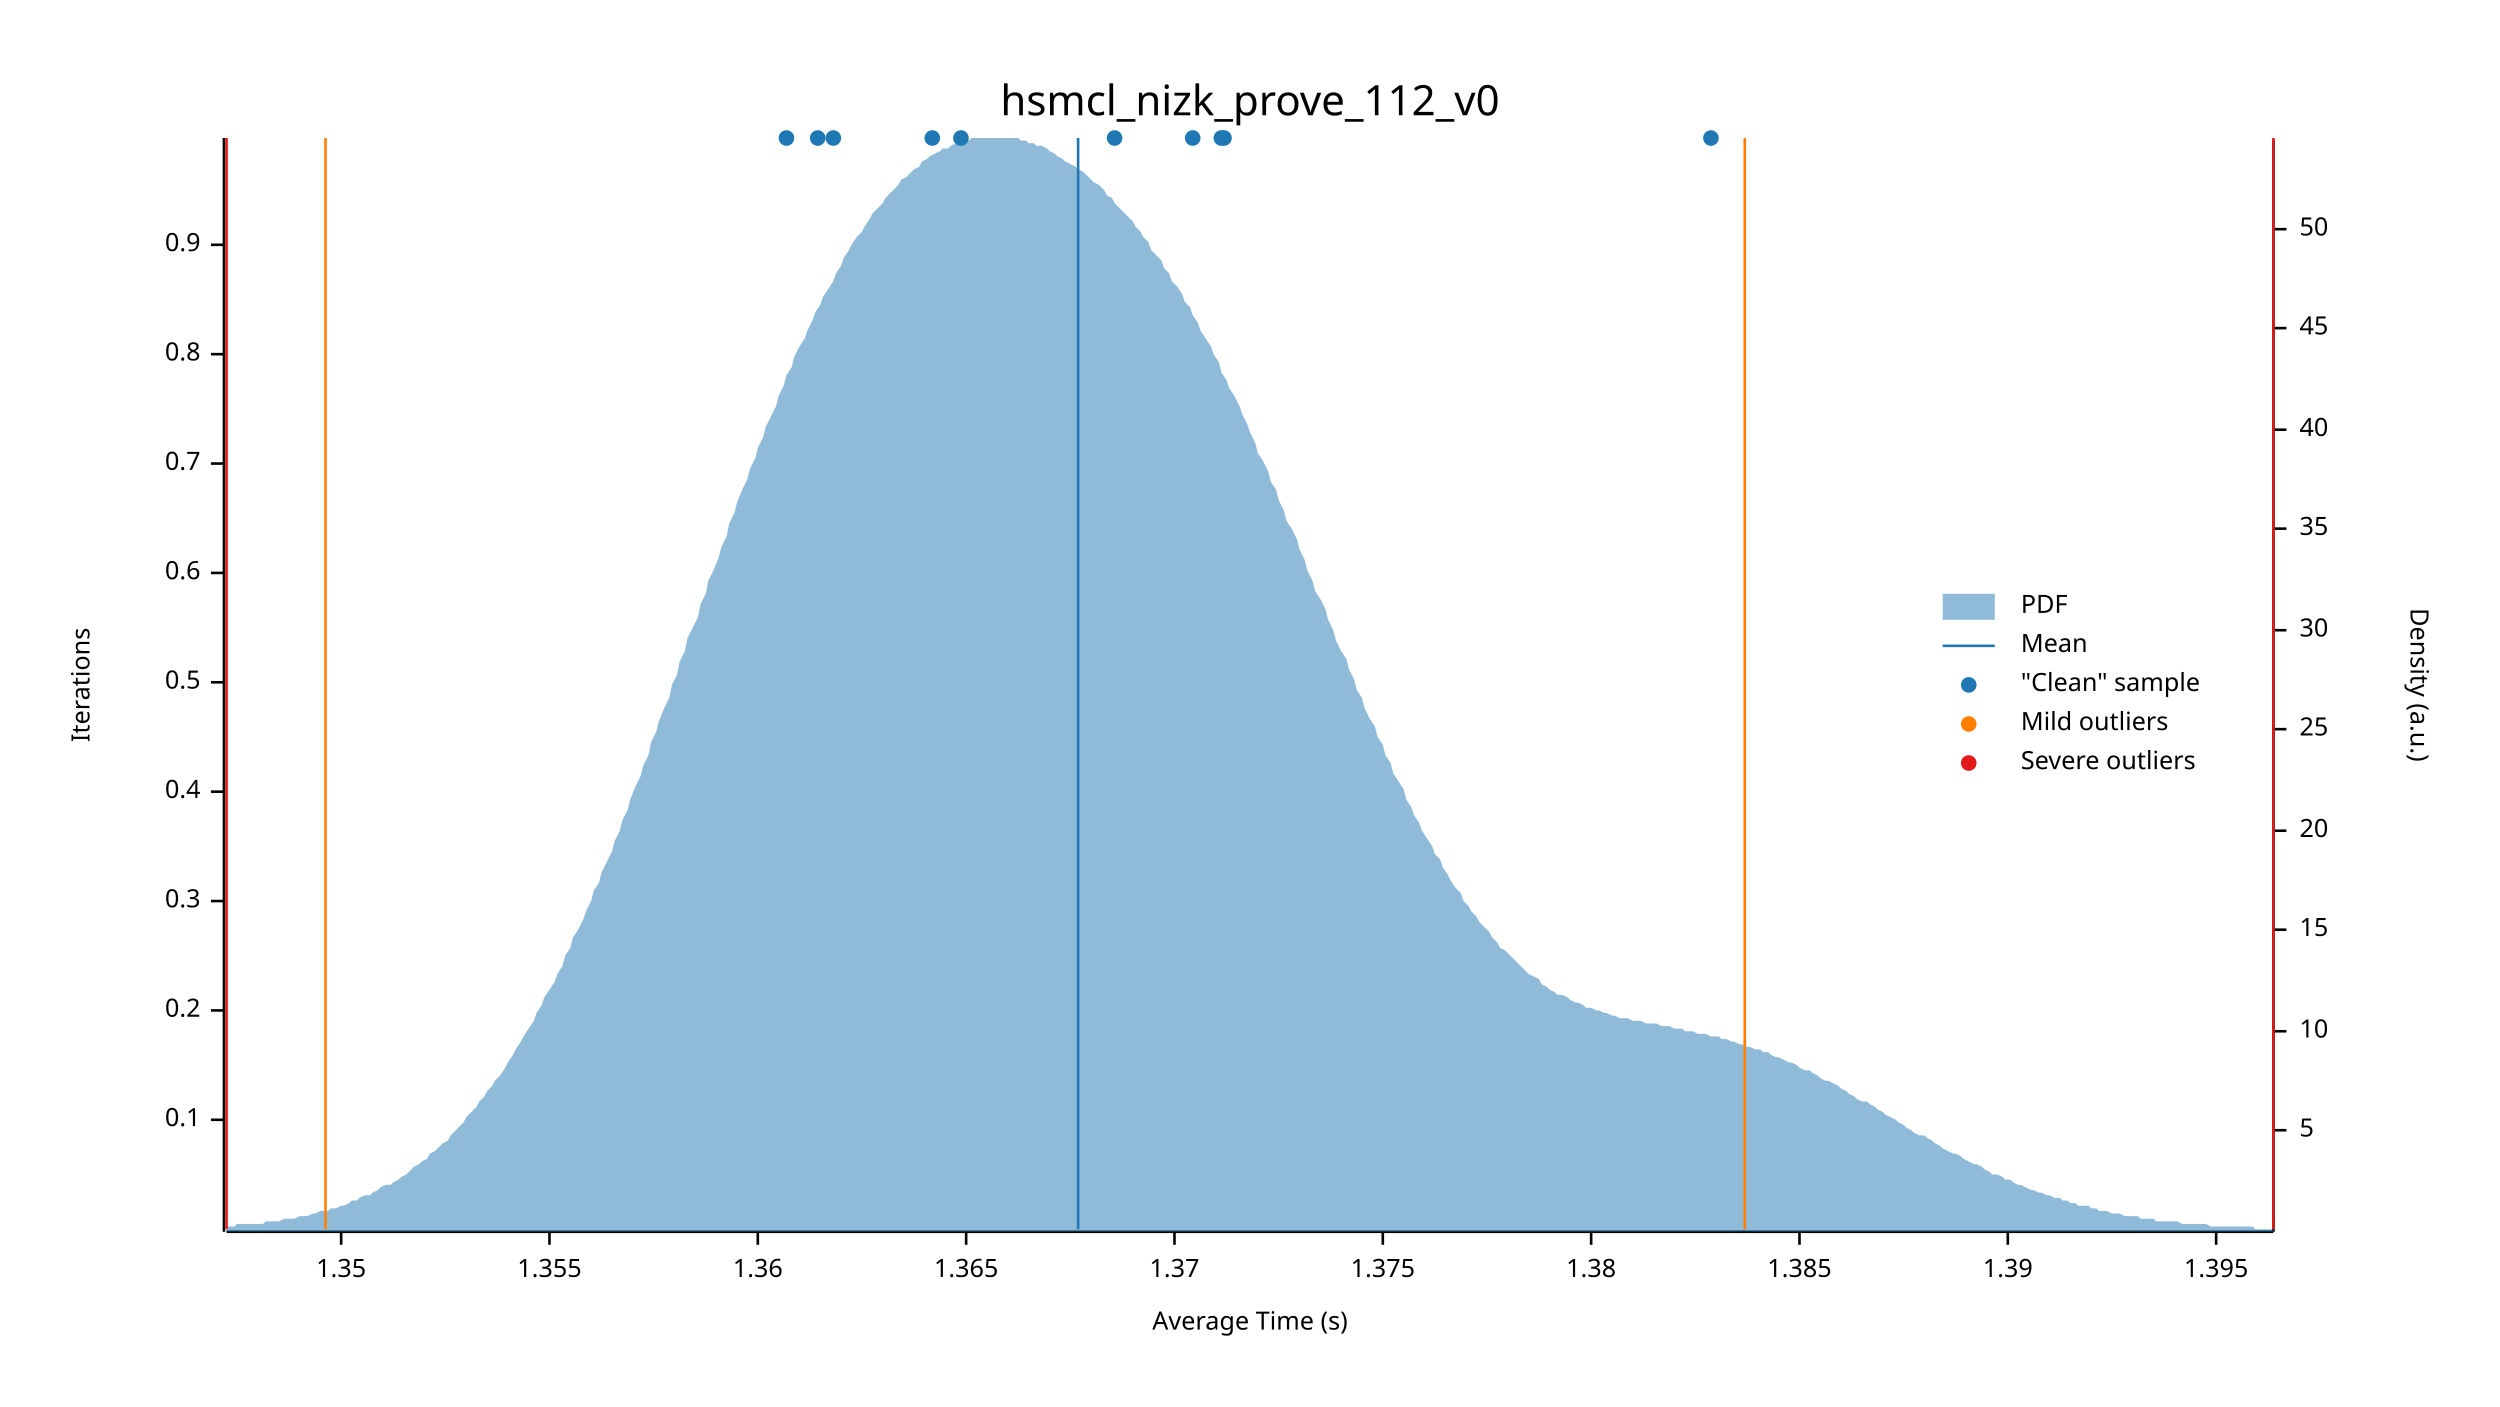
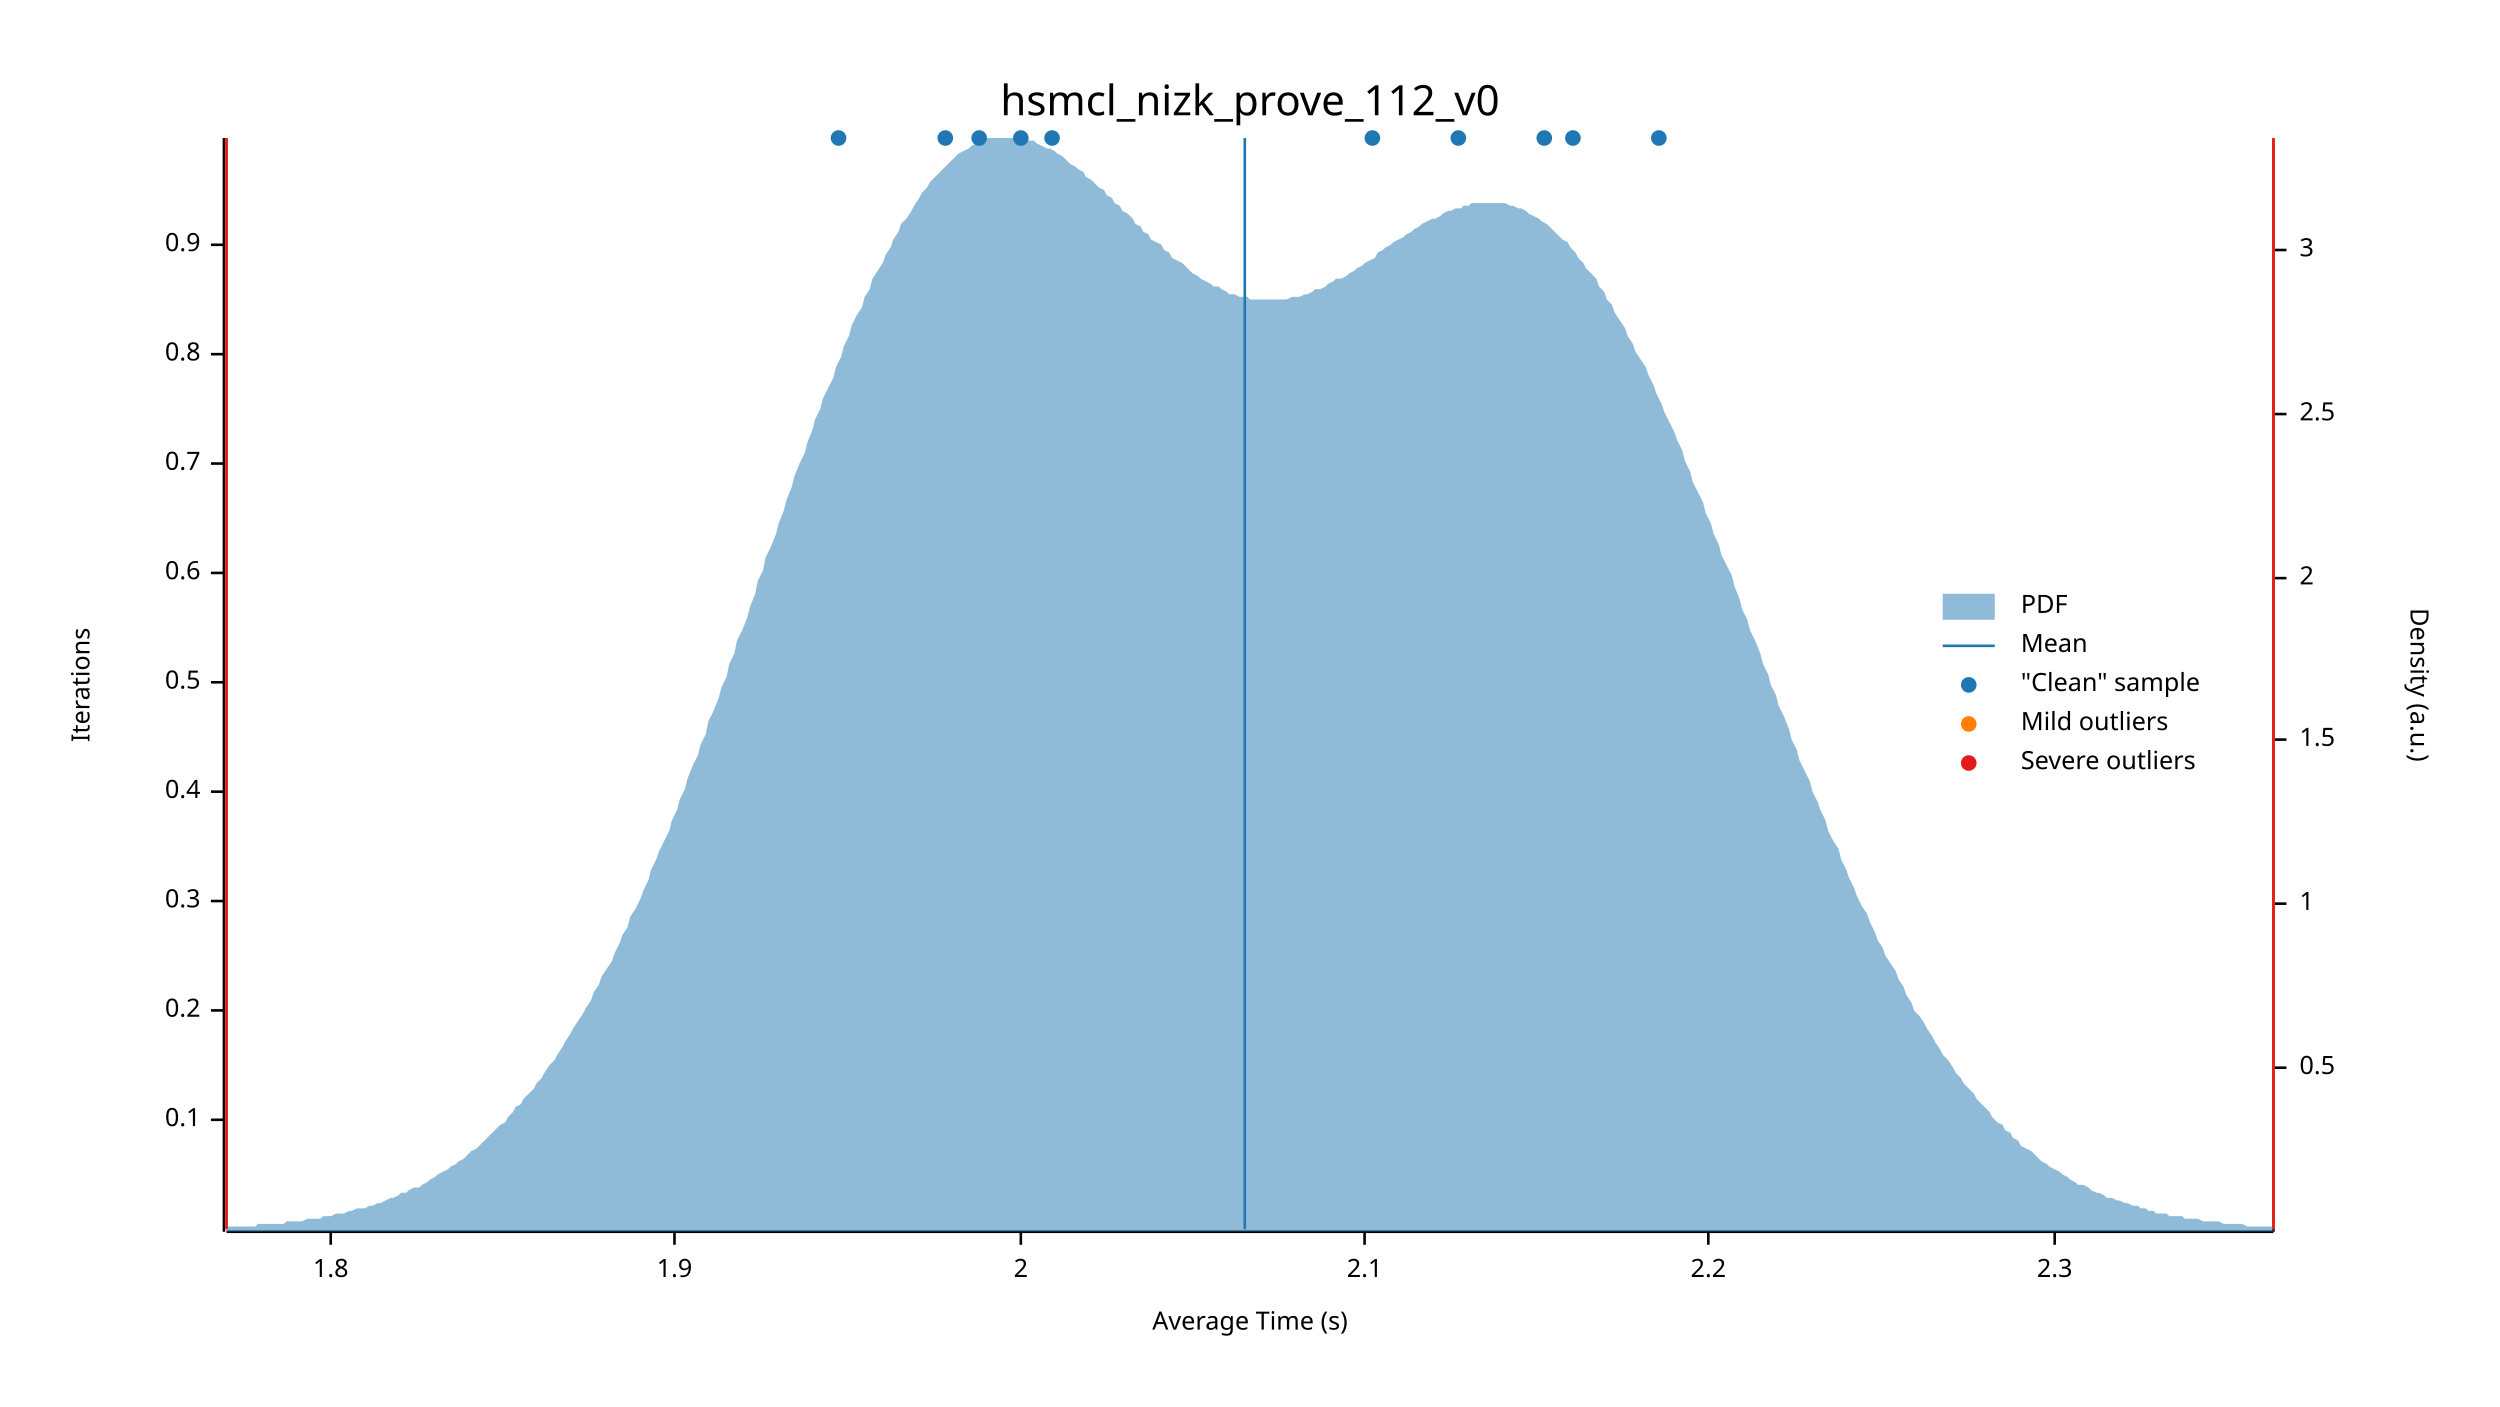
<svg xmlns="http://www.w3.org/2000/svg" width="960" height="540" viewBox="0 0 960 540">
  <text x="480" y="32" dy="0.76em" text-anchor="middle" font-family="sans-serif" font-size="16.129" opacity="1" fill="#000000">
hsmcl_nizk_prove_112_v0
</text>
  <text x="27" y="263" dy="0.76em" text-anchor="middle" font-family="sans-serif" font-size="9.677" opacity="1" fill="#000000" transform="rotate(270, 27, 263)">
Iterations
</text>
  <text x="480" y="513" dy="-0.5ex" text-anchor="middle" font-family="sans-serif" font-size="9.677" opacity="1" fill="#000000">
Average Time (s)
</text>
  <polyline fill="none" opacity="1" stroke="#000000" stroke-width="1" points="86,53 86,473 " />
  <text x="77" y="430" dy="0.5ex" text-anchor="end" font-family="sans-serif" font-size="9.677" opacity="1" fill="#000000">
0.1
</text>
  <polyline fill="none" opacity="1" stroke="#000000" stroke-width="1" points="81,430 86,430 " />
  <text x="77" y="388" dy="0.5ex" text-anchor="end" font-family="sans-serif" font-size="9.677" opacity="1" fill="#000000">
0.2
</text>
  <polyline fill="none" opacity="1" stroke="#000000" stroke-width="1" points="81,388 86,388 " />
  <text x="77" y="346" dy="0.5ex" text-anchor="end" font-family="sans-serif" font-size="9.677" opacity="1" fill="#000000">
0.3
</text>
  <polyline fill="none" opacity="1" stroke="#000000" stroke-width="1" points="81,346 86,346 " />
  <text x="77" y="304" dy="0.5ex" text-anchor="end" font-family="sans-serif" font-size="9.677" opacity="1" fill="#000000">
0.4
</text>
  <polyline fill="none" opacity="1" stroke="#000000" stroke-width="1" points="81,304 86,304 " />
  <text x="77" y="262" dy="0.5ex" text-anchor="end" font-family="sans-serif" font-size="9.677" opacity="1" fill="#000000">
0.5
</text>
  <polyline fill="none" opacity="1" stroke="#000000" stroke-width="1" points="81,262 86,262 " />
  <text x="77" y="220" dy="0.5ex" text-anchor="end" font-family="sans-serif" font-size="9.677" opacity="1" fill="#000000">
0.6
</text>
  <polyline fill="none" opacity="1" stroke="#000000" stroke-width="1" points="81,220 86,220 " />
  <text x="77" y="178" dy="0.5ex" text-anchor="end" font-family="sans-serif" font-size="9.677" opacity="1" fill="#000000">
0.7
</text>
  <polyline fill="none" opacity="1" stroke="#000000" stroke-width="1" points="81,178 86,178 " />
  <text x="77" y="136" dy="0.5ex" text-anchor="end" font-family="sans-serif" font-size="9.677" opacity="1" fill="#000000">
0.8
</text>
  <polyline fill="none" opacity="1" stroke="#000000" stroke-width="1" points="81,136 86,136 " />
  <text x="77" y="94" dy="0.5ex" text-anchor="end" font-family="sans-serif" font-size="9.677" opacity="1" fill="#000000">
0.9
</text>
  <polyline fill="none" opacity="1" stroke="#000000" stroke-width="1" points="81,94 86,94 " />
  <polyline fill="none" opacity="1" stroke="#000000" stroke-width="1" points="87,473 873,473 " />
-   <text x="131" y="483" dy="0.76em" text-anchor="middle" font-family="sans-serif" font-size="9.677" opacity="1" fill="#000000">
- 1.35
+   <text x="127" y="483" dy="0.76em" text-anchor="middle" font-family="sans-serif" font-size="9.677" opacity="1" fill="#000000">
+ 1.8
</text>
-   <polyline fill="none" opacity="1" stroke="#000000" stroke-width="1" points="131,473 131,478 " />
-   <text x="211" y="483" dy="0.76em" text-anchor="middle" font-family="sans-serif" font-size="9.677" opacity="1" fill="#000000">
- 1.355
+   <polyline fill="none" opacity="1" stroke="#000000" stroke-width="1" points="127,473 127,478 " />
+   <text x="259" y="483" dy="0.76em" text-anchor="middle" font-family="sans-serif" font-size="9.677" opacity="1" fill="#000000">
+ 1.9
</text>
-   <polyline fill="none" opacity="1" stroke="#000000" stroke-width="1" points="211,473 211,478 " />
-   <text x="291" y="483" dy="0.76em" text-anchor="middle" font-family="sans-serif" font-size="9.677" opacity="1" fill="#000000">
- 1.36
+   <polyline fill="none" opacity="1" stroke="#000000" stroke-width="1" points="259,473 259,478 " />
+   <text x="392" y="483" dy="0.76em" text-anchor="middle" font-family="sans-serif" font-size="9.677" opacity="1" fill="#000000">
+ 2
</text>
-   <polyline fill="none" opacity="1" stroke="#000000" stroke-width="1" points="291,473 291,478 " />
-   <text x="371" y="483" dy="0.76em" text-anchor="middle" font-family="sans-serif" font-size="9.677" opacity="1" fill="#000000">
- 1.365
+   <polyline fill="none" opacity="1" stroke="#000000" stroke-width="1" points="392,473 392,478 " />
+   <text x="524" y="483" dy="0.76em" text-anchor="middle" font-family="sans-serif" font-size="9.677" opacity="1" fill="#000000">
+ 2.1
</text>
-   <polyline fill="none" opacity="1" stroke="#000000" stroke-width="1" points="371,473 371,478 " />
-   <text x="451" y="483" dy="0.76em" text-anchor="middle" font-family="sans-serif" font-size="9.677" opacity="1" fill="#000000">
- 1.37
+   <polyline fill="none" opacity="1" stroke="#000000" stroke-width="1" points="524,473 524,478 " />
+   <text x="656" y="483" dy="0.76em" text-anchor="middle" font-family="sans-serif" font-size="9.677" opacity="1" fill="#000000">
+ 2.2
</text>
-   <polyline fill="none" opacity="1" stroke="#000000" stroke-width="1" points="451,473 451,478 " />
-   <text x="531" y="483" dy="0.76em" text-anchor="middle" font-family="sans-serif" font-size="9.677" opacity="1" fill="#000000">
- 1.375
+   <polyline fill="none" opacity="1" stroke="#000000" stroke-width="1" points="656,473 656,478 " />
+   <text x="789" y="483" dy="0.76em" text-anchor="middle" font-family="sans-serif" font-size="9.677" opacity="1" fill="#000000">
+ 2.3
</text>
-   <polyline fill="none" opacity="1" stroke="#000000" stroke-width="1" points="531,473 531,478 " />
-   <text x="611" y="483" dy="0.76em" text-anchor="middle" font-family="sans-serif" font-size="9.677" opacity="1" fill="#000000">
- 1.38
- </text>
-   <polyline fill="none" opacity="1" stroke="#000000" stroke-width="1" points="611,473 611,478 " />
-   <text x="691" y="483" dy="0.76em" text-anchor="middle" font-family="sans-serif" font-size="9.677" opacity="1" fill="#000000">
- 1.385
- </text>
-   <polyline fill="none" opacity="1" stroke="#000000" stroke-width="1" points="691,473 691,478 " />
-   <text x="771" y="483" dy="0.76em" text-anchor="middle" font-family="sans-serif" font-size="9.677" opacity="1" fill="#000000">
- 1.39
- </text>
-   <polyline fill="none" opacity="1" stroke="#000000" stroke-width="1" points="771,473 771,478 " />
-   <text x="851" y="483" dy="0.76em" text-anchor="middle" font-family="sans-serif" font-size="9.677" opacity="1" fill="#000000">
- 1.395
- </text>
-   <polyline fill="none" opacity="1" stroke="#000000" stroke-width="1" points="851,473 851,478 " />
+   <polyline fill="none" opacity="1" stroke="#000000" stroke-width="1" points="789,473 789,478 " />
  <text x="933" y="263" dy="0.76em" text-anchor="middle" font-family="sans-serif" font-size="9.677" opacity="1" fill="#000000" transform="rotate(90, 933, 263)">
Density (a.u.)
</text>
  <polyline fill="none" opacity="1" stroke="#000000" stroke-width="1" points="873,54 873,473 " />
-   <text x="883" y="434" dy="0.5ex" text-anchor="start" font-family="sans-serif" font-size="9.677" opacity="1" fill="#000000">
- 5
+   <text x="883" y="410" dy="0.5ex" text-anchor="start" font-family="sans-serif" font-size="9.677" opacity="1" fill="#000000">
+ 0.5
</text>
-   <polyline fill="none" opacity="1" stroke="#000000" stroke-width="1" points="873,434 878,434 " />
-   <text x="883" y="396" dy="0.5ex" text-anchor="start" font-family="sans-serif" font-size="9.677" opacity="1" fill="#000000">
- 10
+   <polyline fill="none" opacity="1" stroke="#000000" stroke-width="1" points="873,410 878,410 " />
+   <text x="883" y="347" dy="0.5ex" text-anchor="start" font-family="sans-serif" font-size="9.677" opacity="1" fill="#000000">
+ 1
</text>
-   <polyline fill="none" opacity="1" stroke="#000000" stroke-width="1" points="873,396 878,396 " />
-   <text x="883" y="357" dy="0.5ex" text-anchor="start" font-family="sans-serif" font-size="9.677" opacity="1" fill="#000000">
- 15
+   <polyline fill="none" opacity="1" stroke="#000000" stroke-width="1" points="873,347 878,347 " />
+   <text x="883" y="284" dy="0.5ex" text-anchor="start" font-family="sans-serif" font-size="9.677" opacity="1" fill="#000000">
+ 1.5
</text>
-   <polyline fill="none" opacity="1" stroke="#000000" stroke-width="1" points="873,357 878,357 " />
-   <text x="883" y="319" dy="0.5ex" text-anchor="start" font-family="sans-serif" font-size="9.677" opacity="1" fill="#000000">
- 20
+   <polyline fill="none" opacity="1" stroke="#000000" stroke-width="1" points="873,284 878,284 " />
+   <text x="883" y="222" dy="0.5ex" text-anchor="start" font-family="sans-serif" font-size="9.677" opacity="1" fill="#000000">
+ 2
</text>
-   <polyline fill="none" opacity="1" stroke="#000000" stroke-width="1" points="873,319 878,319 " />
-   <text x="883" y="280" dy="0.5ex" text-anchor="start" font-family="sans-serif" font-size="9.677" opacity="1" fill="#000000">
- 25
+   <polyline fill="none" opacity="1" stroke="#000000" stroke-width="1" points="873,222 878,222 " />
+   <text x="883" y="159" dy="0.5ex" text-anchor="start" font-family="sans-serif" font-size="9.677" opacity="1" fill="#000000">
+ 2.5
</text>
-   <polyline fill="none" opacity="1" stroke="#000000" stroke-width="1" points="873,280 878,280 " />
-   <text x="883" y="242" dy="0.5ex" text-anchor="start" font-family="sans-serif" font-size="9.677" opacity="1" fill="#000000">
- 30
+   <polyline fill="none" opacity="1" stroke="#000000" stroke-width="1" points="873,159 878,159 " />
+   <text x="883" y="96" dy="0.5ex" text-anchor="start" font-family="sans-serif" font-size="9.677" opacity="1" fill="#000000">
+ 3
</text>
-   <polyline fill="none" opacity="1" stroke="#000000" stroke-width="1" points="873,242 878,242 " />
-   <text x="883" y="203" dy="0.5ex" text-anchor="start" font-family="sans-serif" font-size="9.677" opacity="1" fill="#000000">
- 35
- </text>
-   <polyline fill="none" opacity="1" stroke="#000000" stroke-width="1" points="873,203 878,203 " />
-   <text x="883" y="165" dy="0.5ex" text-anchor="start" font-family="sans-serif" font-size="9.677" opacity="1" fill="#000000">
- 40
- </text>
-   <polyline fill="none" opacity="1" stroke="#000000" stroke-width="1" points="873,165 878,165 " />
-   <text x="883" y="126" dy="0.5ex" text-anchor="start" font-family="sans-serif" font-size="9.677" opacity="1" fill="#000000">
- 45
- </text>
-   <polyline fill="none" opacity="1" stroke="#000000" stroke-width="1" points="873,126 878,126 " />
-   <text x="883" y="88" dy="0.5ex" text-anchor="start" font-family="sans-serif" font-size="9.677" opacity="1" fill="#000000">
- 50
- </text>
-   <polyline fill="none" opacity="1" stroke="#000000" stroke-width="1" points="873,88 878,88 " />
-   <polygon opacity="0.5" fill="#1F78B4" points="87,471 88,471 90,471 91,470 93,470 94,470 96,470 98,470 99,470 101,470 102,469 104,469 105,469 107,469 109,468 110,468 112,468 113,468 115,467 116,467 118,467 120,466 121,466 123,465 124,465 126,465 127,464 129,464 131,463 132,463 134,462 135,461 137,461 138,460 140,459 142,459 143,458 145,457 146,456 148,455 150,455 151,454 153,453 154,452 156,451 157,450 159,448 161,447 162,446 164,445 165,443 167,442 168,441 170,439 172,438 173,436 175,434 176,433 178,431 179,429 181,427 183,425 184,423 186,421 187,419 189,417 190,415 192,413 194,410 195,408 197,405 198,403 200,400 201,398 203,395 205,392 206,389 208,386 209,383 211,380 213,377 214,374 216,371 217,367 219,364 220,360 222,357 224,353 225,350 227,346 228,342 230,339 231,335 233,331 235,327 236,323 238,319 239,315 241,311 242,307 244,302 246,298 247,294 249,290 250,285 252,281 253,277 255,272 257,268 258,263 260,259 261,254 263,250 264,245 266,241 268,237 269,232 271,228 272,223 274,219 276,214 277,210 279,206 280,201 282,197 283,193 285,188 287,184 288,180 290,176 291,172 293,168 294,164 296,160 298,156 299,152 301,148 302,144 304,141 305,137 307,133 309,130 310,127 312,123 313,120 315,117 316,114 318,111 320,108 321,105 323,102 324,99 326,96 327,94 329,91 331,89 332,87 334,84 335,82 337,80 339,78 340,76 342,74 343,73 345,71 346,69 348,68 350,66 351,65 353,64 354,62 356,61 357,60 359,59 361,58 362,57 364,57 365,56 367,55 368,55 370,54 372,54 373,53 375,53 376,53 378,53 379,53 381,53 383,53 384,53 386,53 387,53 389,53 391,53 392,54 394,54 395,55 397,55 398,56 400,56 402,57 403,58 405,59 406,60 408,61 409,62 411,63 413,64 414,65 416,66 417,67 419,69 420,70 422,71 424,73 425,75 427,76 428,78 430,80 431,81 433,83 435,85 436,87 438,89 439,91 441,93 442,96 444,98 446,100 447,103 449,105 450,108 452,110 454,113 455,116 457,118 458,121 460,124 461,127 463,130 465,133 466,136 468,139 469,143 471,146 472,149 474,152 476,156 477,159 479,163 480,166 482,170 483,174 485,177 487,181 488,185 490,188 491,192 493,196 494,200 496,203 498,207 499,211 501,215 502,219 504,223 505,227 507,230 509,234 510,238 512,242 513,246 515,250 517,253 518,257 520,261 521,265 523,268 524,272 526,276 528,279 529,283 531,286 532,290 534,293 535,297 537,300 539,303 540,307 542,310 543,313 545,316 546,319 548,322 550,325 551,328 553,330 554,333 556,336 557,338 559,341 561,343 562,346 564,348 565,350 567,352 568,354 570,356 572,358 573,360 575,362 576,364 578,365 580,367 581,368 583,370 584,371 586,373 587,374 589,375 591,376 592,378 594,379 595,380 597,381 598,382 600,382 602,383 603,384 605,385 606,385 608,386 609,387 611,387 613,388 614,388 616,389 617,389 619,390 620,390 622,391 624,391 625,391 627,392 628,392 630,392 632,393 633,393 635,393 636,393 638,394 639,394 641,394 643,395 644,395 646,395 647,396 649,396 650,396 652,397 654,397 655,397 657,398 658,398 660,398 661,399 663,399 665,400 666,400 668,401 669,401 671,402 672,402 674,403 676,403 677,404 679,404 680,405 682,406 683,406 685,407 687,408 688,408 690,409 691,410 693,411 695,411 696,412 698,413 699,414 701,415 702,415 704,416 706,417 707,418 709,419 710,420 712,421 713,422 715,423 717,423 718,424 720,425 721,426 723,427 724,428 726,429 728,430 729,431 731,432 732,433 734,434 735,435 737,436 739,436 740,437 742,438 743,439 745,440 746,441 748,442 750,443 751,443 753,444 754,445 756,446 758,447 759,447 761,448 762,449 764,450 765,451 767,451 769,452 770,453 772,453 773,454 775,455 776,455 778,456 780,457 781,457 783,458 784,458 786,459 787,459 789,460 791,460 792,461 794,461 795,462 797,462 798,463 800,463 802,463 803,464 805,464 806,465 808,465 809,465 811,466 813,466 814,466 816,467 817,467 819,467 821,467 822,468 824,468 825,468 827,468 828,469 830,469 832,469 833,469 835,469 836,469 838,470 839,470 841,470 843,470 844,470 846,470 847,470 849,471 850,471 852,471 854,471 855,471 857,471 858,471 860,471 861,471 863,471 865,471 866,472 868,472 869,472 871,472 873,472 873,473 87,473 " />
-   <polyline fill="none" opacity="1" stroke="#1F78B4" stroke-width="1" points="414,472 414,53 " />
-   <polyline fill="none" opacity="1" stroke="#FF7F00" stroke-width="1" points="125,472 125,53 " />
-   <polyline fill="none" opacity="1" stroke="#FF7F00" stroke-width="1" points="670,472 670,53 " />
+   <polyline fill="none" opacity="1" stroke="#000000" stroke-width="1" points="873,96 878,96 " />
+   <polygon opacity="0.5" fill="#1F78B4" points="87,471 88,471 90,471 91,471 93,471 94,471 96,471 98,471 99,470 101,470 102,470 104,470 105,470 107,470 109,470 110,469 112,469 113,469 115,469 116,469 118,468 120,468 121,468 123,468 124,467 126,467 127,467 129,466 131,466 132,466 134,465 135,465 137,464 138,464 140,464 142,463 143,463 145,462 146,462 148,461 150,460 151,460 153,459 154,458 156,458 157,457 159,456 161,456 162,455 164,454 165,453 167,452 168,451 170,450 172,449 173,448 175,447 176,446 178,445 179,444 181,442 183,441 184,440 186,438 187,437 189,435 190,434 192,432 194,431 195,429 197,427 198,425 200,424 201,422 203,420 205,418 206,416 208,414 209,412 211,409 213,407 214,405 216,402 217,400 219,397 220,395 222,392 224,389 225,387 227,384 228,381 230,378 231,375 233,372 235,369 236,366 238,362 239,359 241,356 242,352 244,349 246,345 247,342 249,338 250,334 252,330 253,327 255,323 257,319 258,315 260,311 261,307 263,303 264,299 266,294 268,290 269,286 271,282 272,277 274,273 276,268 277,264 279,260 280,255 282,251 283,246 285,242 287,237 288,233 290,228 291,223 293,219 294,214 296,210 298,205 299,201 301,196 302,192 304,187 305,183 307,178 309,174 310,170 312,165 313,161 315,157 316,153 318,149 320,145 321,141 323,137 324,133 326,129 327,125 329,121 331,118 332,114 334,111 335,107 337,104 339,101 340,98 342,95 343,92 345,89 346,86 348,84 350,81 351,79 353,76 354,74 356,72 357,70 359,68 361,66 362,65 364,63 365,62 367,60 368,59 370,58 372,57 373,56 375,55 376,55 378,54 379,53 381,53 383,53 384,53 386,53 387,53 389,53 391,53 392,53 394,53 395,54 397,54 398,55 400,56 402,57 403,57 405,58 406,59 408,60 409,61 411,63 413,64 414,65 416,66 417,68 419,69 420,70 422,72 424,73 425,75 427,76 428,78 430,79 431,81 433,82 435,84 436,86 438,87 439,89 441,90 442,92 444,93 446,94 447,96 449,97 450,99 452,100 454,101 455,102 457,104 458,105 460,106 461,107 463,108 465,109 466,110 468,110 469,111 471,112 472,113 474,113 476,114 477,114 479,114 480,115 482,115 483,115 485,115 487,115 488,115 490,115 491,115 493,115 494,115 496,114 498,114 499,114 501,113 502,113 504,112 505,111 507,111 509,110 510,109 512,108 513,107 515,107 517,106 518,105 520,104 521,103 523,102 524,101 526,100 528,99 529,97 531,96 532,95 534,94 535,93 537,92 539,91 540,90 542,89 543,88 545,87 546,86 548,85 550,84 551,84 553,83 554,82 556,81 557,81 559,80 561,80 562,79 564,79 565,78 567,78 568,78 570,78 572,78 573,78 575,78 576,78 578,78 580,79 581,79 583,80 584,80 586,81 587,82 589,83 591,84 592,85 594,86 595,87 597,89 598,90 600,92 602,93 603,95 605,97 606,99 608,101 609,103 611,105 613,107 614,110 616,112 617,115 619,117 620,120 622,123 624,126 625,129 627,132 628,135 630,138 632,141 633,144 635,148 636,151 638,155 639,158 641,162 643,166 644,169 646,173 647,177 649,181 650,185 652,189 654,193 655,197 657,201 658,205 660,209 661,213 663,217 665,221 666,225 668,230 669,234 671,238 672,242 674,246 676,251 677,255 679,259 680,263 682,267 683,271 685,275 687,280 688,284 690,288 691,292 693,296 695,300 696,304 698,308 699,311 701,315 702,319 704,323 706,326 707,330 709,334 710,337 712,341 713,344 715,348 717,351 718,354 720,358 721,361 723,364 724,367 726,370 728,373 729,376 731,379 732,382 734,385 735,388 737,390 739,393 740,395 742,398 743,400 745,403 746,405 748,407 750,410 751,412 753,414 754,416 756,418 758,420 759,422 761,424 762,425 764,427 765,429 767,431 769,432 770,434 772,435 773,437 775,438 776,440 778,441 780,442 781,443 783,445 784,446 786,447 787,448 789,449 791,450 792,451 794,452 795,453 797,454 798,455 800,455 802,456 803,457 805,458 806,458 808,459 809,460 811,460 813,461 814,461 816,462 817,462 819,463 821,463 822,464 824,464 825,465 827,465 828,466 830,466 832,466 833,467 835,467 836,467 838,467 839,468 841,468 843,468 844,468 846,469 847,469 849,469 850,469 852,469 854,470 855,470 857,470 858,470 860,470 861,470 863,471 865,471 866,471 868,471 869,471 871,471 873,471 873,473 87,473 " />
+   <polyline fill="none" opacity="1" stroke="#1F78B4" stroke-width="1" points="478,472 478,53 " />
+   <polyline fill="none" opacity="1" stroke="#FF7F00" stroke-width="1" points="87,472 87,53 " />
+   <polyline fill="none" opacity="1" stroke="#FF7F00" stroke-width="1" points="873,472 873,53 " />
  <polyline fill="none" opacity="1" stroke="#E31A1C" stroke-width="1" points="87,472 87,53 " />
  <polyline fill="none" opacity="1" stroke="#E31A1C" stroke-width="1" points="873,472 873,53 " />
-   <circle cx="369" cy="53" r="3" opacity="1" fill="#1F78B4" stroke="none" />
-   <circle cx="320" cy="53" r="3" opacity="1" fill="#1F78B4" stroke="none" />
-   <circle cx="469" cy="53" r="3" opacity="1" fill="#1F78B4" stroke="none" />
-   <circle cx="428" cy="53" r="3" opacity="1" fill="#1F78B4" stroke="none" />
-   <circle cx="314" cy="53" r="3" opacity="1" fill="#1F78B4" stroke="none" />
-   <circle cx="657" cy="53" r="3" opacity="1" fill="#1F78B4" stroke="none" />
-   <circle cx="470" cy="53" r="3" opacity="1" fill="#1F78B4" stroke="none" />
-   <circle cx="358" cy="53" r="3" opacity="1" fill="#1F78B4" stroke="none" />
-   <circle cx="302" cy="53" r="3" opacity="1" fill="#1F78B4" stroke="none" />
-   <circle cx="458" cy="53" r="3" opacity="1" fill="#1F78B4" stroke="none" />
+   <circle cx="604" cy="53" r="3" opacity="1" fill="#1F78B4" stroke="none" />
+   <circle cx="637" cy="53" r="3" opacity="1" fill="#1F78B4" stroke="none" />
+   <circle cx="593" cy="53" r="3" opacity="1" fill="#1F78B4" stroke="none" />
+   <circle cx="363" cy="53" r="3" opacity="1" fill="#1F78B4" stroke="none" />
+   <circle cx="392" cy="53" r="3" opacity="1" fill="#1F78B4" stroke="none" />
+   <circle cx="376" cy="53" r="3" opacity="1" fill="#1F78B4" stroke="none" />
+   <circle cx="560" cy="53" r="3" opacity="1" fill="#1F78B4" stroke="none" />
+   <circle cx="322" cy="53" r="3" opacity="1" fill="#1F78B4" stroke="none" />
+   <circle cx="527" cy="53" r="3" opacity="1" fill="#1F78B4" stroke="none" />
+   <circle cx="404" cy="53" r="3" opacity="1" fill="#1F78B4" stroke="none" />
  <text x="776" y="228" dy="0.76em" text-anchor="start" font-family="sans-serif" font-size="9.677" opacity="1" fill="#000000">
PDF
</text>
  <text x="776" y="243" dy="0.76em" text-anchor="start" font-family="sans-serif" font-size="9.677" opacity="1" fill="#000000">
Mean
</text>
  <text x="776" y="258" dy="0.76em" text-anchor="start" font-family="sans-serif" font-size="9.677" opacity="1" fill="#000000">
"Clean" sample
</text>
  <text x="776" y="273" dy="0.76em" text-anchor="start" font-family="sans-serif" font-size="9.677" opacity="1" fill="#000000">
Mild outliers
</text>
  <text x="776" y="288" dy="0.76em" text-anchor="start" font-family="sans-serif" font-size="9.677" opacity="1" fill="#000000">
Severe outliers
</text>
  <rect x="746" y="228" width="20" height="10" opacity="0.5" fill="#1F78B4" stroke="none" />
  <polyline fill="none" opacity="1" stroke="#1F78B4" stroke-width="1" points="746,248 766,248 " />
  <circle cx="756" cy="263" r="3" opacity="1" fill="#1F78B4" stroke="none" />
  <circle cx="756" cy="278" r="3" opacity="1" fill="#FF7F00" stroke="none" />
  <circle cx="756" cy="293" r="3" opacity="1" fill="#E31A1C" stroke="none" />
</svg>
